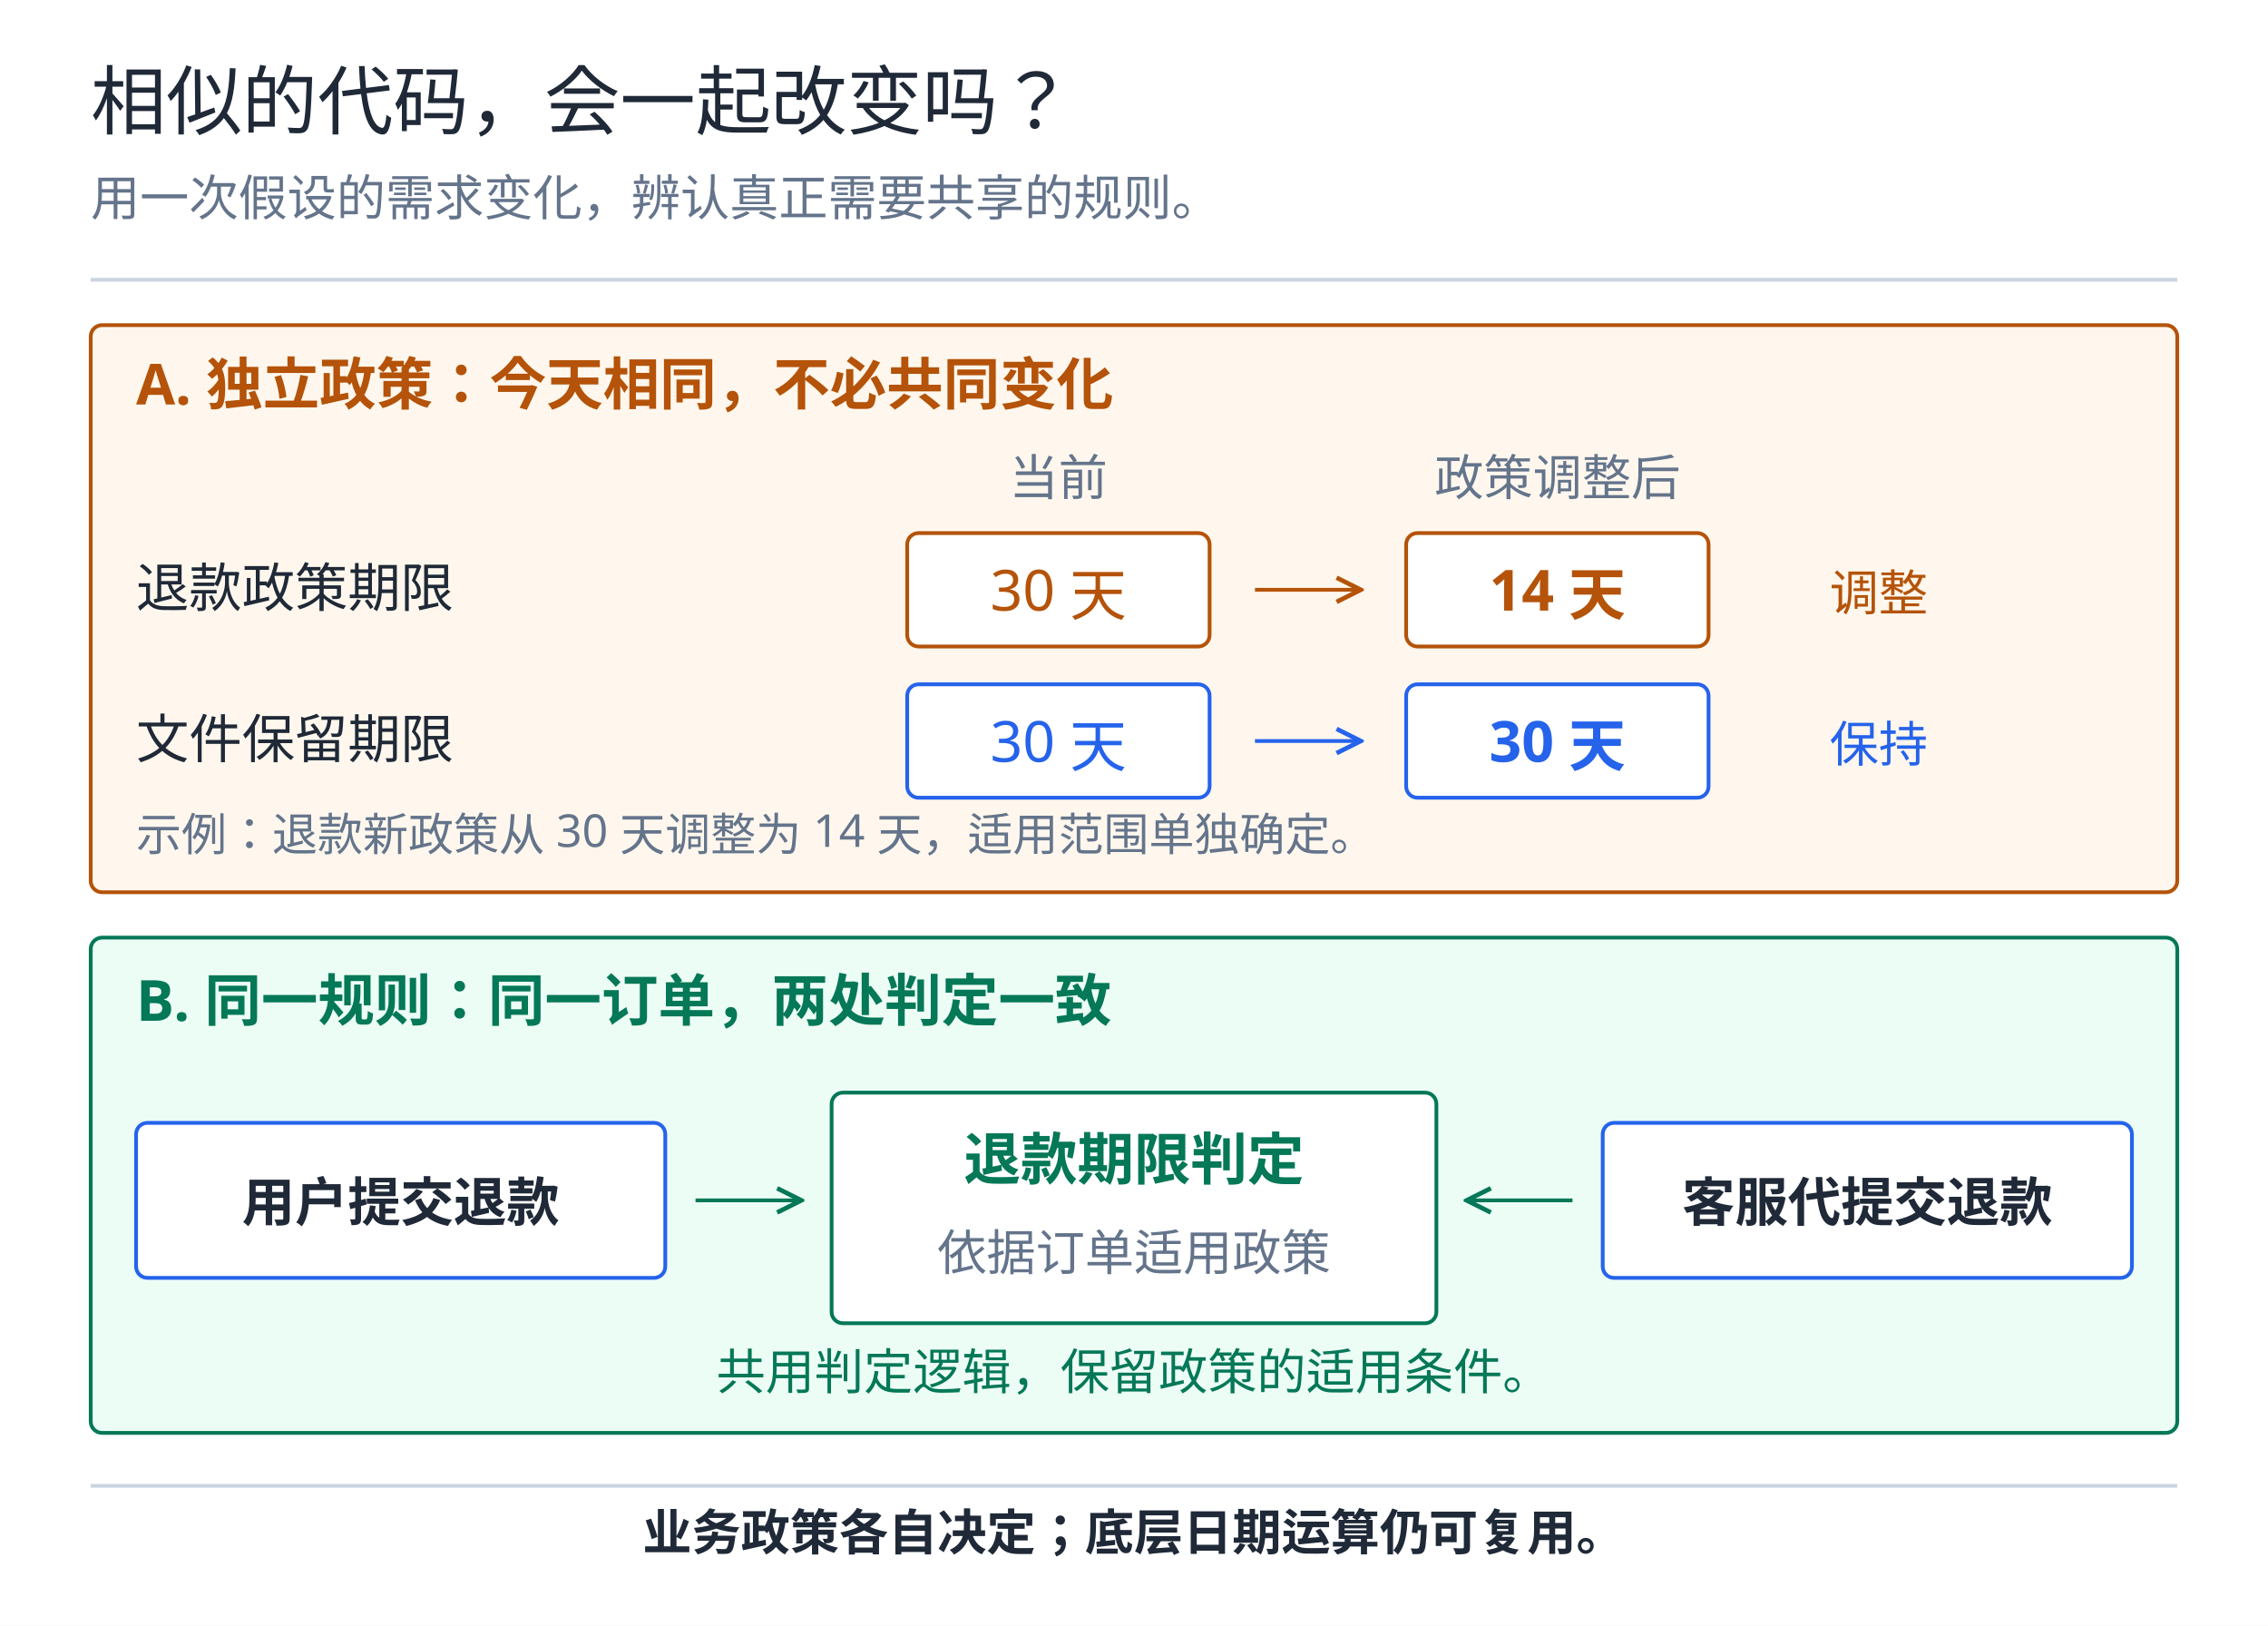
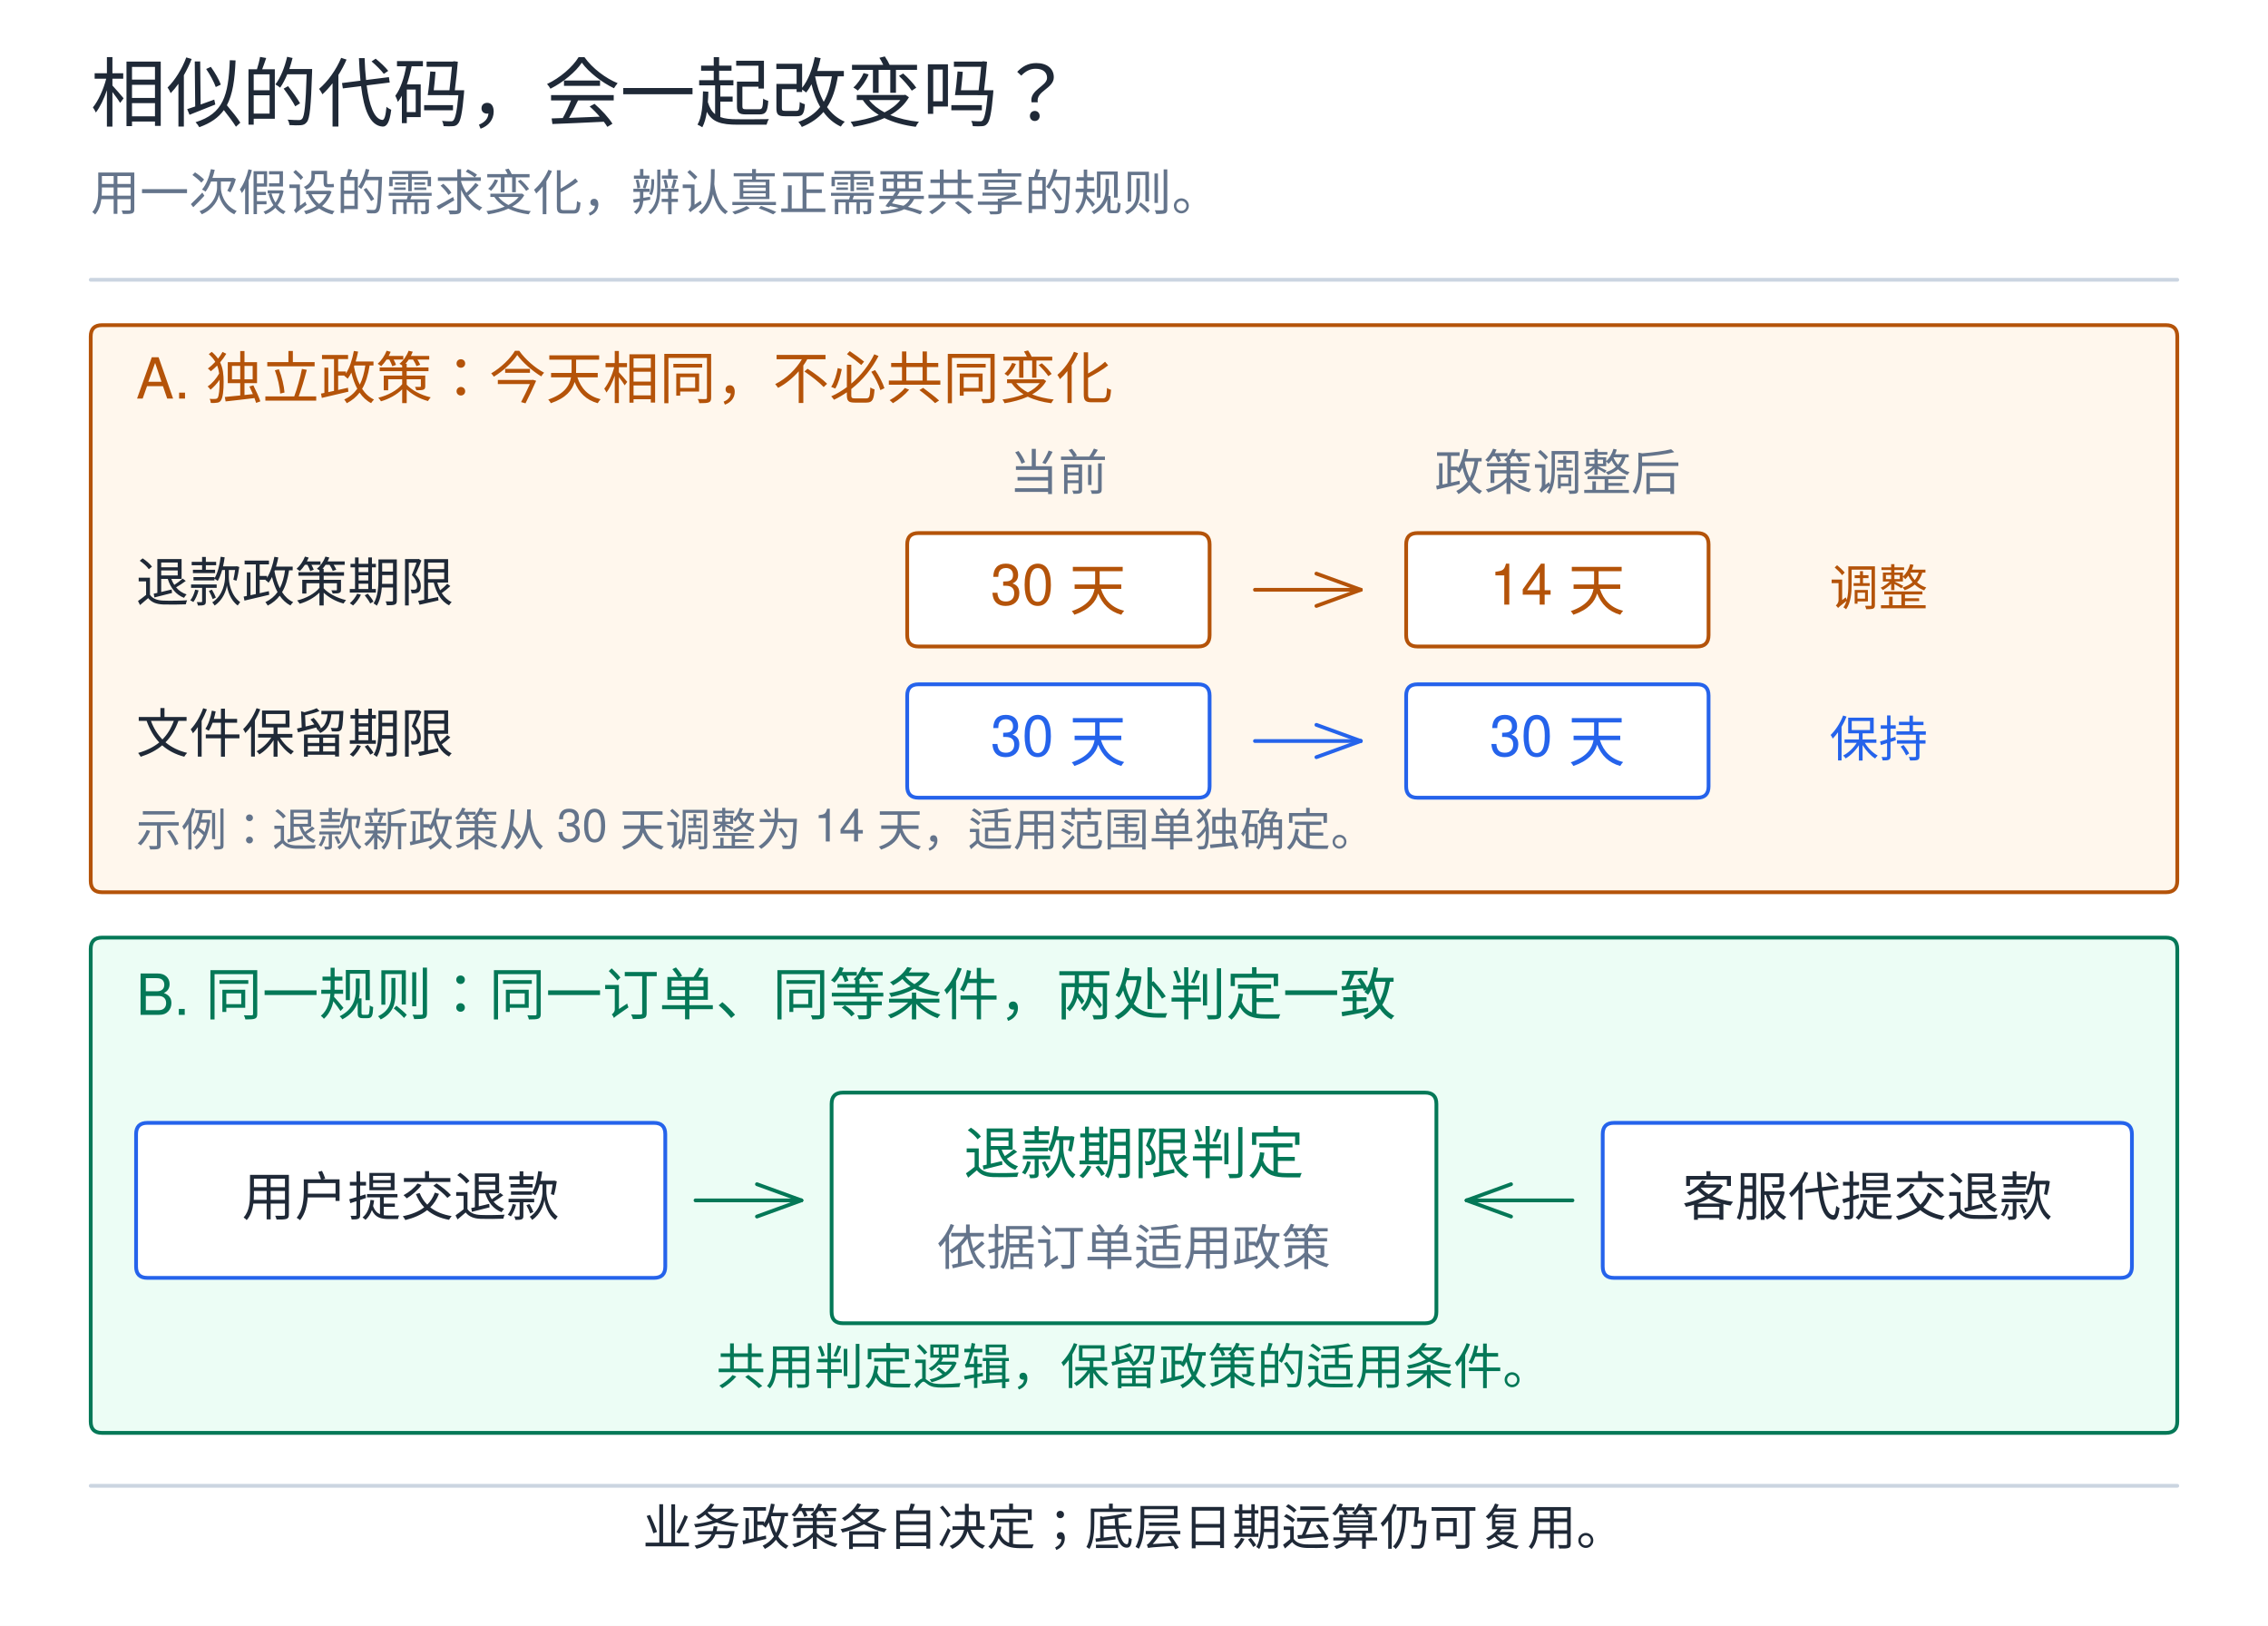
- <svg xmlns="http://www.w3.org/2000/svg" width="1200" height="860" viewBox="0 0 1200 860" role="img" aria-labelledby="title desc">
+ <svg xmlns="http://www.w3.org/2000/svg" version="1.1" viewBox="0 0 1200 860" width="1200" height="860" role="img" aria-labelledby="title desc">
  <defs>
-     <marker id="arrow-2563eb" viewBox="0 0 10 10" refX="9" refY="5" markerWidth="8" markerHeight="8" orient="auto">
-       <path d="M1 1L9 5L1 9" fill="none" stroke="#2563eb" stroke-width="1.5" />
-     </marker>
-     <marker id="arrow-047857" viewBox="0 0 10 10" refX="9" refY="5" markerWidth="8" markerHeight="8" orient="auto">
-       <path d="M1 1L9 5L1 9" fill="none" stroke="#047857" stroke-width="1.5" />
-     </marker>
-     <marker id="arrow-b45309" viewBox="0 0 10 10" refX="9" refY="5" markerWidth="8" markerHeight="8" orient="auto">
-       <path d="M1 1L9 5L1 9" fill="none" stroke="#b45309" stroke-width="1.5" />
-     </marker>
-     <marker id="arrow-94a3b8" viewBox="0 0 10 10" refX="9" refY="5" markerWidth="8" markerHeight="8" orient="auto">
-       <path d="M1 1L9 5L1 9" fill="none" stroke="#94a3b8" stroke-width="1.5" />
-     </marker>
+     <style class="style-fonts">
+       </style>
  </defs>
-   <g font-family="'PingFang SC', 'Microsoft YaHei', sans-serif">
-     <rect x="0" y="0" width="1200" height="860" rx="0" fill="#ffffff" stroke="transparent" stroke-width="2" />
-     <text x="48" y="68" font-size="40" fill="#1f2937" text-anchor="start" font-weight="400">相似的代码，会一起改变吗？</text>
-     <text x="48" y="114" font-size="26" fill="#64748b" text-anchor="start" font-weight="400">用一次假设的需求变化，辨认真正需要共享的规则。</text>
-     <path d="M48 148L1152 148" fill="none" stroke="#cbd5e1" stroke-width="2" />
-     <rect x="48" y="172" width="1104" height="300" rx="6" fill="#fff7ed" stroke="#b45309" stroke-width="2" />
-     <text x="72" y="214" font-size="30" fill="#b45309" text-anchor="start" font-weight="600">A. 独立政策：今天相同，不必共同变化</text>
-     <text x="560" y="262" font-size="26" fill="#64748b" text-anchor="middle" font-weight="400">当前</text>
-     <text x="824" y="262" font-size="26" fill="#64748b" text-anchor="middle" font-weight="400">政策调整后</text>
-     <text x="72" y="321" font-size="28" fill="#1f2937" text-anchor="start" font-weight="400">退款政策期限</text>
-     <rect x="480" y="282" width="160" height="60" rx="6" fill="#fff" stroke="#b45309" stroke-width="2" />
-     <text x="560" y="323" font-size="30" fill="#b45309" text-anchor="middle" font-weight="400">30 天</text>
-     <rect x="744" y="282" width="160" height="60" rx="6" fill="#fff" stroke="#b45309" stroke-width="2" />
-     <text x="824" y="323" font-size="30" fill="#b45309" text-anchor="middle" font-weight="600">14 天</text>
-     <path d="M664 312L720 312" fill="none" stroke="#b45309" stroke-width="2" marker-end="url(#arrow-b45309)" />
-     <text x="968" y="323" font-size="26" fill="#b45309" text-anchor="start" font-weight="400">调整</text>
-     <text x="72" y="401" font-size="28" fill="#1f2937" text-anchor="start" font-weight="400">文件保留期限</text>
-     <rect x="480" y="362" width="160" height="60" rx="6" fill="#fff" stroke="#2563eb" stroke-width="2" />
-     <text x="560" y="403" font-size="30" fill="#2563eb" text-anchor="middle" font-weight="400">30 天</text>
-     <rect x="744" y="362" width="160" height="60" rx="6" fill="#fff" stroke="#2563eb" stroke-width="2" />
-     <text x="824" y="403" font-size="30" fill="#2563eb" text-anchor="middle" font-weight="600">30 天</text>
-     <path d="M664 392L720 392" fill="none" stroke="#2563eb" stroke-width="2" marker-end="url(#arrow-2563eb)" />
-     <text x="968" y="403" font-size="26" fill="#2563eb" text-anchor="start" font-weight="400">保持</text>
-     <text x="72" y="450" font-size="24" fill="#64748b" text-anchor="start" font-weight="400">示例：退款新政策从 30 天调整为 14 天，适用范围单独确定。</text>
-     <rect x="48" y="496" width="1104" height="262" rx="6" fill="#ecfdf5" stroke="#047857" stroke-width="2" />
-     <text x="72" y="540" font-size="30" fill="#047857" text-anchor="start" font-weight="600">B. 同一规则：同一订单，两处判定一致</text>
-     <rect x="72" y="594" width="280" height="82" rx="6" fill="#fff" stroke="#2563eb" stroke-width="2" />
-     <text x="212" y="646" font-size="28" fill="#1f2937" text-anchor="middle" font-weight="600">用户提交退款</text>
-     <rect x="848" y="594" width="280" height="82" rx="6" fill="#fff" stroke="#2563eb" stroke-width="2" />
-     <text x="988" y="646" font-size="28" fill="#1f2937" text-anchor="middle" font-weight="600">客服代提交退款</text>
-     <rect x="440" y="578" width="320" height="122" rx="6" fill="#fff" stroke="#047857" stroke-width="2" />
-     <text x="600" y="624" font-size="30" fill="#047857" text-anchor="middle" font-weight="600">退款期限判定</text>
-     <text x="600" y="672" font-size="26" fill="#64748b" text-anchor="middle" font-weight="400">依据订单适用政策</text>
-     <path d="M368 635L424 635" fill="none" stroke="#047857" stroke-width="2" marker-end="url(#arrow-047857)" />
-     <path d="M832 635L776 635" fill="none" stroke="#047857" stroke-width="2" marker-end="url(#arrow-047857)" />
-     <text x="600" y="735" font-size="26" fill="#047857" text-anchor="middle" font-weight="400">共用判定逻辑，保留政策的适用条件。</text>
-     <path d="M48 786L1152 786" fill="none" stroke="#cbd5e1" stroke-width="2" />
-     <text x="600" y="820" font-size="26" fill="#1f2937" text-anchor="middle" font-weight="600">业务政策各自决定；底层日期运算仍可复用。</text>
+   <rect x="0" y="0" width="1200" height="860" fill="#ffffff" />
+   <g stroke-linecap="round" transform="translate(0 0) rotate(0 600 430)">
+     <path d="M0 0 L1200 0 L1200 860 L0 860" stroke="none" stroke-width="0" fill="#ffffff" />
+     <path d="M0 0 C331.72 0, 663.43 0, 1200 0 M0 0 C440.24 0, 880.48 0, 1200 0 M1200 0 C1200 261.16, 1200 522.32, 1200 860 M1200 0 C1200 311.55, 1200 623.1, 1200 860 M1200 860 C862.89 860, 525.77 860, 0 860 M1200 860 C842.48 860, 484.96 860, 0 860 M0 860 C0 661.06, 0 462.12, 0 0 M0 860 C0 674.57, 0 489.13, 0 0" stroke="transparent" stroke-width="2" fill="none" />
+   </g>
+   <g transform="translate(48 28) rotate(0 552 25)">
+     <text x="0" y="35.801" font-family="Helvetica, Segoe UI Emoji" font-size="40px" fill="#1f2937" text-anchor="start" style="white-space: pre;" direction="ltr" dominant-baseline="alphabetic">相似的代码，会一起改变吗？</text>
+   </g>
+   <g transform="translate(48 88) rotate(0 552 16.25)">
+     <text x="0" y="23.271" font-family="Helvetica, Segoe UI Emoji" font-size="26px" fill="#64748b" text-anchor="start" style="white-space: pre;" direction="ltr" dominant-baseline="alphabetic">用一次假设的需求变化，辨认真正需要共享的规则。</text>
+   </g>
+   <g stroke-linecap="round">
+     <g transform="translate(48 148) rotate(0 552 0)">
+       <path d="M0 0 C305.19 0, 610.39 0, 1104 0 M0 0 C422.66 0, 845.33 0, 1104 0" stroke="#cbd5e1" stroke-width="2" fill="none" />
+     </g>
+   </g>
+   <mask />
+   <g stroke-linecap="round" transform="translate(48 172) rotate(0 552 150)">
+     <path d="M6 0 C263.9 0, 521.79 0, 1098 0 C1102 0, 1104 2, 1104 6 C1104 85.59, 1104 165.18, 1104 294 C1104 298, 1102 300, 1098 300 C824.2 300, 550.4 300, 6 300 C2 300, 0 298, 0 294 C0 205.97, 0 117.94, 0 6 C0 2, 2 0, 6 0" stroke="none" stroke-width="0" fill="#fff7ed" />
+     <path d="M6 0 C307.88 0, 609.76 0, 1098 0 M6 0 C284.29 0, 562.57 0, 1098 0 M1098 0 C1102 0, 1104 2, 1104 6 M1098 0 C1102 0, 1104 2, 1104 6 M1104 6 C1104 71.3, 1104 136.59, 1104 294 M1104 6 C1104 69.98, 1104 133.95, 1104 294 M1104 294 C1104 298, 1102 300, 1098 300 M1104 294 C1104 298, 1102 300, 1098 300 M1098 300 C758.97 300, 419.95 300, 6 300 M1098 300 C852.61 300, 607.21 300, 6 300 M6 300 C2 300, 0 298, 0 294 M6 300 C2 300, 0 298, 0 294 M0 294 C0 180.98, 0 67.95, 0 6 M0 294 C0 217.55, 0 141.1, 0 6 M0 6 C0 2, 2 0, 6 0 M0 6 C0 2, 2 0, 6 0" stroke="#b45309" stroke-width="2" fill="none" />
+   </g>
+   <g transform="translate(72 184) rotate(0 528 18.75)">
+     <text x="0" y="26.851" font-family="Helvetica, Segoe UI Emoji" font-size="30px" fill="#b45309" text-anchor="start" style="white-space: pre;" direction="ltr" dominant-baseline="alphabetic">A. 独立政策：今天相同，不必共同变化</text>
+   </g>
+   <g transform="translate(480 236) rotate(0 80 16.25)">
+     <text x="80" y="23.271" font-family="Helvetica, Segoe UI Emoji" font-size="26px" fill="#64748b" text-anchor="middle" style="white-space: pre;" direction="ltr" dominant-baseline="alphabetic">当前</text>
+   </g>
+   <g transform="translate(714 236) rotate(0 110 16.25)">
+     <text x="110" y="23.271" font-family="Helvetica, Segoe UI Emoji" font-size="26px" fill="#64748b" text-anchor="middle" style="white-space: pre;" direction="ltr" dominant-baseline="alphabetic">政策调整后</text>
+   </g>
+   <g transform="translate(72 293) rotate(0 180 17.5)">
+     <text x="0" y="25.061" font-family="Helvetica, Segoe UI Emoji" font-size="28px" fill="#1f2937" text-anchor="start" style="white-space: pre;" direction="ltr" dominant-baseline="alphabetic">退款政策期限</text>
+   </g>
+   <g stroke-linecap="round" transform="translate(480 282) rotate(0 80 30)">
+     <path d="M6 0 C55.74 0, 105.48 0, 154 0 C158 0, 160 2, 160 6 C160 20.55, 160 35.1, 160 54 C160 58, 158 60, 154 60 C105.48 60, 56.96 60, 6 60 C2 60, 0 58, 0 54 C0 38.55, 0 23.1, 0 6 C0 2, 2 0, 6 0" stroke="none" stroke-width="0" fill="#fff" />
+     <path d="M6 0 C46.92 0, 87.84 0, 154 0 M6 0 C37.79 0, 69.58 0, 154 0 M154 0 C158 0, 160 2, 160 6 M154 0 C158 0, 160 2, 160 6 M160 6 C160 21.08, 160 36.17, 160 54 M160 6 C160 23.75, 160 41.5, 160 54 M160 54 C160 58, 158 60, 154 60 M160 54 C160 58, 158 60, 154 60 M154 60 C96.45 60, 38.91 60, 6 60 M154 60 C109.03 60, 64.07 60, 6 60 M6 60 C2 60, 0 58, 0 54 M6 60 C2 60, 0 58, 0 54 M0 54 C0 43.13, 0 32.26, 0 6 M0 54 C0 42.12, 0 30.24, 0 6 M0 6 C0 2, 2 0, 6 0 M0 6 C0 2, 2 0, 6 0" stroke="#b45309" stroke-width="2" fill="none" />
+   </g>
+   <g transform="translate(492 293) rotate(0 68 18.75)">
+     <text x="68" y="26.851" font-family="Helvetica, Segoe UI Emoji" font-size="30px" fill="#b45309" text-anchor="middle" style="white-space: pre;" direction="ltr" dominant-baseline="alphabetic">30 天</text>
+   </g>
+   <g stroke-linecap="round" transform="translate(744 282) rotate(0 80 30)">
+     <path d="M6 0 C61.66 0, 117.31 0, 154 0 C158 0, 160 2, 160 6 C160 22.98, 160 39.97, 160 54 C160 58, 158 60, 154 60 C94.99 60, 35.99 60, 6 60 C2 60, 0 58, 0 54 C0 44, 0 34, 0 6 C0 2, 2 0, 6 0" stroke="none" stroke-width="0" fill="#fff" />
+     <path d="M6 0 C46.92 0, 87.84 0, 154 0 M6 0 C59.1 0, 112.2 0, 154 0 M154 0 C158 0, 160 2, 160 6 M154 0 C158 0, 160 2, 160 6 M160 6 C160 22.76, 160 39.53, 160 54 M160 6 C160 22.74, 160 39.48, 160 54 M160 54 C160 58, 158 60, 154 60 M160 54 C160 58, 158 60, 154 60 M154 60 C121.41 60, 88.83 60, 6 60 M154 60 C104.35 60, 54.7 60, 6 60 M6 60 C2 60, 0 58, 0 54 M6 60 C2 60, 0 58, 0 54 M0 54 C0 44.39, 0 34.79, 0 6 M0 54 C0 44.38, 0 34.77, 0 6 M0 6 C0 2, 2 0, 6 0 M0 6 C0 2, 2 0, 6 0" stroke="#b45309" stroke-width="2" fill="none" />
+   </g>
+   <g transform="translate(756 293) rotate(0 68 18.75)">
+     <text x="68" y="26.851" font-family="Helvetica, Segoe UI Emoji" font-size="30px" fill="#b45309" text-anchor="middle" style="white-space: pre;" direction="ltr" dominant-baseline="alphabetic">14 天</text>
+   </g>
+   <g stroke-linecap="round">
+     <g transform="translate(664 312) rotate(0 28 0)">
+       <path d="M0 0 C15.48 0, 30.97 0, 56 0 M0 0 C16.96 0, 33.91 0, 56 0" stroke="#b45309" stroke-width="2" fill="none" />
+     </g>
+     <g transform="translate(664 312) rotate(0 28 0)">
+       <path d="M32.51 8.55 C39 6.19, 45.5 3.82, 56 0 M32.51 8.55 C39.62 5.96, 46.73 3.37, 56 0" stroke="#b45309" stroke-width="2" fill="none" />
+     </g>
+     <g transform="translate(664 312) rotate(0 28 0)">
+       <path d="M32.51 -8.55 C39 -6.19, 45.5 -3.82, 56 0 M32.51 -8.55 C39.62 -5.96, 46.73 -3.37, 56 0" stroke="#b45309" stroke-width="2" fill="none" />
+     </g>
+   </g>
+   <mask />
+   <g transform="translate(968 297) rotate(0 70 16.25)">
+     <text x="0" y="23.271" font-family="Helvetica, Segoe UI Emoji" font-size="26px" fill="#b45309" text-anchor="start" style="white-space: pre;" direction="ltr" dominant-baseline="alphabetic">调整</text>
+   </g>
+   <g transform="translate(72 373) rotate(0 180 17.5)">
+     <text x="0" y="25.061" font-family="Helvetica, Segoe UI Emoji" font-size="28px" fill="#1f2937" text-anchor="start" style="white-space: pre;" direction="ltr" dominant-baseline="alphabetic">文件保留期限</text>
+   </g>
+   <g stroke-linecap="round" transform="translate(480 362) rotate(0 80 30)">
+     <path d="M6 0 C46.85 0, 87.69 0, 154 0 C158 0, 160 2, 160 6 C160 24.27, 160 42.54, 160 54 C160 58, 158 60, 154 60 C113.18 60, 72.36 60, 6 60 C2 60, 0 58, 0 54 C0 43.22, 0 32.44, 0 6 C0 2, 2 0, 6 0" stroke="none" stroke-width="0" fill="#fff" />
+     <path d="M6 0 C46.92 0, 87.84 0, 154 0 M6 0 C53.18 0, 100.35 0, 154 0 M154 0 C158 0, 160 2, 160 6 M154 0 C158 0, 160 2, 160 6 M160 6 C160 17.36, 160 28.73, 160 54 M160 6 C160 20.23, 160 34.45, 160 54 M160 54 C160 58, 158 60, 154 60 M160 54 C160 58, 158 60, 154 60 M154 60 C109.82 60, 65.63 60, 6 60 M154 60 C122.24 60, 90.49 60, 6 60 M6 60 C2 60, 0 58, 0 54 M6 60 C2 60, 0 58, 0 54 M0 54 C0 42.76, 0 31.52, 0 6 M0 54 C0 35.64, 0 17.29, 0 6 M0 6 C0 2, 2 0, 6 0 M0 6 C0 2, 2 0, 6 0" stroke="#2563eb" stroke-width="2" fill="none" />
+   </g>
+   <g transform="translate(492 373) rotate(0 68 18.75)">
+     <text x="68" y="26.851" font-family="Helvetica, Segoe UI Emoji" font-size="30px" fill="#2563eb" text-anchor="middle" style="white-space: pre;" direction="ltr" dominant-baseline="alphabetic">30 天</text>
+   </g>
+   <g stroke-linecap="round" transform="translate(744 362) rotate(0 80 30)">
+     <path d="M6 0 C52.76 0, 99.52 0, 154 0 C158 0, 160 2, 160 6 C160 17.1, 160 28.21, 160 54 C160 58, 158 60, 154 60 C102.7 60, 51.39 60, 6 60 C2 60, 0 58, 0 54 C0 39.07, 0 24.14, 0 6 C0 2, 2 0, 6 0" stroke="none" stroke-width="0" fill="#fff" />
+     <path d="M6 0 C46.92 0, 87.85 0, 154 0 M6 0 C44.89 0, 83.78 0, 154 0 M154 0 C158 0, 160 2, 160 6 M154 0 C158 0, 160 2, 160 6 M160 6 C160 19.04, 160 32.09, 160 54 M160 6 C160 19.22, 160 32.44, 160 54 M160 54 C160 58, 158 60, 154 60 M160 54 C160 58, 158 60, 154 60 M154 60 C105.18 60, 56.36 60, 6 60 M154 60 C117.56 60, 81.12 60, 6 60 M6 60 C2 60, 0 58, 0 54 M6 60 C2 60, 0 58, 0 54 M0 54 C0 44.03, 0 34.05, 0 6 M0 54 C0 37.91, 0 21.81, 0 6 M0 6 C0 2, 2 0, 6 0 M0 6 C0 2, 2 0, 6 0" stroke="#2563eb" stroke-width="2" fill="none" />
+   </g>
+   <g transform="translate(756 373) rotate(0 68 18.75)">
+     <text x="68" y="26.851" font-family="Helvetica, Segoe UI Emoji" font-size="30px" fill="#2563eb" text-anchor="middle" style="white-space: pre;" direction="ltr" dominant-baseline="alphabetic">30 天</text>
+   </g>
+   <g stroke-linecap="round">
+     <g transform="translate(664 392) rotate(0 28 0)">
+       <path d="M0 0 C15.49 0, 30.97 0, 56 0 M0 0 C11.58 0, 23.16 0, 56 0" stroke="#2563eb" stroke-width="2" fill="none" />
+     </g>
+     <g transform="translate(664 392) rotate(0 28 0)">
+       <path d="M32.51 8.55 C39 6.19, 45.5 3.82, 56 0 M32.51 8.55 C37.36 6.78, 42.22 5.02, 56 0" stroke="#2563eb" stroke-width="2" fill="none" />
+     </g>
+     <g transform="translate(664 392) rotate(0 28 0)">
+       <path d="M32.51 -8.55 C39 -6.19, 45.5 -3.82, 56 0 M32.51 -8.55 C37.36 -6.78, 42.22 -5.02, 56 0" stroke="#2563eb" stroke-width="2" fill="none" />
+     </g>
+   </g>
+   <mask />
+   <g transform="translate(968 377) rotate(0 70 16.25)">
+     <text x="0" y="23.271" font-family="Helvetica, Segoe UI Emoji" font-size="26px" fill="#2563eb" text-anchor="start" style="white-space: pre;" direction="ltr" dominant-baseline="alphabetic">保持</text>
+   </g>
+   <g transform="translate(72 426) rotate(0 528 15)">
+     <text x="0" y="21.48" font-family="Helvetica, Segoe UI Emoji" font-size="24px" fill="#64748b" text-anchor="start" style="white-space: pre;" direction="ltr" dominant-baseline="alphabetic">示例：退款新政策从 30 天调整为 14 天，适用范围单独确定。</text>
+   </g>
+   <g stroke-linecap="round" transform="translate(48 496) rotate(0 552 131)">
+     <path d="M6 0 C241.74 0, 477.47 0, 1098 0 C1102 0, 1104 2, 1104 6 C1104 70.53, 1104 135.06, 1104 256 C1104 260, 1102 262, 1098 262 C853.66 262, 609.33 262, 6 262 C2 262, 0 260, 0 256 C0 174.19, 0 92.39, 0 6 C0 2, 2 0, 6 0" stroke="none" stroke-width="0" fill="#ecfdf5" />
+     <path d="M6 0 C307.97 0, 609.95 0, 1098 0 M6 0 C249.21 0, 492.43 0, 1098 0 M1098 0 C1102 0, 1104 2, 1104 6 M1098 0 C1102 0, 1104 2, 1104 6 M1104 6 C1104 95.82, 1104 185.63, 1104 256 M1104 6 C1104 61.76, 1104 117.53, 1104 256 M1104 256 C1104 260, 1102 262, 1098 262 M1104 256 C1104 260, 1102 262, 1098 262 M1098 262 C870.6 262, 643.2 262, 6 262 M1098 262 C742.77 262, 387.53 262, 6 262 M6 262 C2 262, 0 260, 0 256 M6 262 C2 262, 0 260, 0 256 M0 256 C0 195.54, 0 135.09, 0 6 M0 256 C0 176.66, 0 97.32, 0 6 M0 6 C0 2, 2 0, 6 0 M0 6 C0 2, 2 0, 6 0" stroke="#047857" stroke-width="2" fill="none" />
+   </g>
+   <g transform="translate(72 510) rotate(0 528 18.75)">
+     <text x="0" y="26.851" font-family="Helvetica, Segoe UI Emoji" font-size="30px" fill="#047857" text-anchor="start" style="white-space: pre;" direction="ltr" dominant-baseline="alphabetic">B. 同一规则：同一订单、同等条件，两处判定一致</text>
+   </g>
+   <g stroke-linecap="round" transform="translate(72 594) rotate(0 140 41)">
+     <path d="M6 0 C74.57 0, 143.13 0, 274 0 C278 0, 280 2, 280 6 C280 27.62, 280 49.24, 280 76 C280 80, 278 82, 274 82 C195.05 82, 116.1 82, 6 82 C2 82, 0 80, 0 76 C0 61.04, 0 46.08, 0 6 C0 2, 2 0, 6 0" stroke="none" stroke-width="0" fill="#fff" />
+     <path d="M6 0 C80.11 0, 154.23 0, 274 0 M6 0 C104.28 0, 202.56 0, 274 0 M274 0 C278 0, 280 2, 280 6 M274 0 C278 0, 280 2, 280 6 M280 6 C280 33.6, 280 61.2, 280 76 M280 6 C280 20.15, 280 34.29, 280 76 M280 76 C280 80, 278 82, 274 82 M280 76 C280 80, 278 82, 274 82 M274 82 C209.79 82, 145.58 82, 6 82 M274 82 C178.34 82, 82.68 82, 6 82 M6 82 C2 82, 0 80, 0 76 M6 82 C2 82, 0 80, 0 76 M0 76 C0 60.92, 0 45.84, 0 6 M0 76 C0 57.09, 0 38.17, 0 6 M0 6 C0 2, 2 0, 6 0 M0 6 C0 2, 2 0, 6 0" stroke="#2563eb" stroke-width="2" fill="none" />
+   </g>
+   <g transform="translate(88 618) rotate(0 124 17.5)">
+     <text x="124" y="25.061" font-family="Helvetica, Segoe UI Emoji" font-size="28px" fill="#1f2937" text-anchor="middle" style="white-space: pre;" direction="ltr" dominant-baseline="alphabetic">用户提交退款</text>
+   </g>
+   <g stroke-linecap="round" transform="translate(848 594) rotate(0 140 41)">
+     <path d="M6 0 C85.28 0, 164.56 0, 274 0 C278 0, 280 2, 280 6 C280 31.17, 280 56.34, 280 76 C280 80, 278 82, 274 82 C176.06 82, 78.12 82, 6 82 C2 82, 0 80, 0 76 C0 54.99, 0 33.97, 0 6 C0 2, 2 0, 6 0" stroke="none" stroke-width="0" fill="#fff" />
+     <path d="M6 0 C80.12 0, 154.23 0, 274 0 M6 0 C89.27 0, 172.53 0, 274 0 M274 0 C278 0, 280 2, 280 6 M274 0 C278 0, 280 2, 280 6 M280 6 C280 22.05, 280 38.1, 280 76 M280 6 C280 32.68, 280 59.36, 280 76 M280 76 C280 80, 278 82, 274 82 M280 76 C280 80, 278 82, 274 82 M274 82 C201.39 82, 128.78 82, 6 82 M274 82 C169.86 82, 65.72 82, 6 82 M6 82 C2 82, 0 80, 0 76 M6 82 C2 82, 0 80, 0 76 M0 76 C0 48.77, 0 21.53, 0 6 M0 76 C0 60.39, 0 44.78, 0 6 M0 6 C0 2, 2 0, 6 0 M0 6 C0 2, 2 0, 6 0" stroke="#2563eb" stroke-width="2" fill="none" />
+   </g>
+   <g transform="translate(864 618) rotate(0 124 17.5)">
+     <text x="124" y="25.061" font-family="Helvetica, Segoe UI Emoji" font-size="28px" fill="#1f2937" text-anchor="middle" style="white-space: pre;" direction="ltr" dominant-baseline="alphabetic">客服代提交退款</text>
+   </g>
+   <g stroke-linecap="round" transform="translate(440 578) rotate(0 160 61)">
+     <path d="M6 0 C109.42 0, 212.84 0, 314 0 C318 0, 320 2, 320 6 C320 29.13, 320 52.26, 320 116 C320 120, 318 122, 314 122 C241.22 122, 168.45 122, 6 122 C2 122, 0 120, 0 116 C0 73.47, 0 30.93, 0 6 C0 2, 2 0, 6 0" stroke="none" stroke-width="0" fill="#fff" />
+     <path d="M6 0 C91.18 0, 176.36 0, 314 0 M6 0 C84.44 0, 162.89 0, 314 0 M314 0 C318 0, 320 2, 320 6 M314 0 C318 0, 320 2, 320 6 M320 6 C320 35.07, 320 64.14, 320 116 M320 6 C320 45.62, 320 85.24, 320 116 M320 116 C320 120, 318 122, 314 122 M320 116 C320 120, 318 122, 314 122 M314 122 C220.9 122, 127.8 122, 6 122 M314 122 C246.17 122, 178.34 122, 6 122 M6 122 C2 122, 0 120, 0 116 M6 122 C2 122, 0 120, 0 116 M0 116 C0 76.11, 0 36.21, 0 6 M0 116 C0 74.66, 0 33.31, 0 6 M0 6 C0 2, 2 0, 6 0 M0 6 C0 2, 2 0, 6 0" stroke="#047857" stroke-width="2" fill="none" />
+   </g>
+   <g transform="translate(456 594) rotate(0 144 18.75)">
+     <text x="144" y="26.851" font-family="Helvetica, Segoe UI Emoji" font-size="30px" fill="#047857" text-anchor="middle" style="white-space: pre;" direction="ltr" dominant-baseline="alphabetic">退款期限判定</text>
+   </g>
+   <g transform="translate(456 646) rotate(0 144 16.25)">
+     <text x="144" y="23.271" font-family="Helvetica, Segoe UI Emoji" font-size="26px" fill="#64748b" text-anchor="middle" style="white-space: pre;" direction="ltr" dominant-baseline="alphabetic">依据订单适用政策</text>
+   </g>
+   <g stroke-linecap="round">
+     <g transform="translate(368 635) rotate(0 28 0)">
+       <path d="M0 0 C15.49 0, 30.98 0, 56 0 M0 0 C15.16 0, 30.31 0, 56 0" stroke="#047857" stroke-width="2" fill="none" />
+     </g>
+     <g transform="translate(368 635) rotate(0 28 0)">
+       <path d="M32.51 8.55 C39.01 6.19, 45.5 3.82, 56 0 M32.51 8.55 C38.87 6.24, 45.22 3.92, 56 0" stroke="#047857" stroke-width="2" fill="none" />
+     </g>
+     <g transform="translate(368 635) rotate(0 28 0)">
+       <path d="M32.51 -8.55 C39.01 -6.19, 45.5 -3.82, 56 0 M32.51 -8.55 C38.87 -6.24, 45.22 -3.92, 56 0" stroke="#047857" stroke-width="2" fill="none" />
+     </g>
+   </g>
+   <mask />
+   <g stroke-linecap="round">
+     <g transform="translate(832 635) rotate(0 -28 0)">
+       <path d="M0 0 C-15.49 0, -30.98 0, -56 0 M0 0 C-19.19 0, -38.38 0, -56 0" stroke="#047857" stroke-width="2" fill="none" />
+     </g>
+     <g transform="translate(832 635) rotate(0 -28 0)">
+       <path d="M-32.51 -8.55 C-39.01 -6.19, -45.5 -3.82, -56 0 M-32.51 -8.55 C-40.56 -5.62, -48.61 -2.69, -56 0" stroke="#047857" stroke-width="2" fill="none" />
+     </g>
+     <g transform="translate(832 635) rotate(0 -28 0)">
+       <path d="M-32.51 8.55 C-39.01 6.19, -45.5 3.82, -56 0 M-32.51 8.55 C-40.56 5.62, -48.61 2.69, -56 0" stroke="#047857" stroke-width="2" fill="none" />
+     </g>
+   </g>
+   <mask />
+   <g transform="translate(72 709) rotate(0 528 16.25)">
+     <text x="528" y="23.271" font-family="Helvetica, Segoe UI Emoji" font-size="26px" fill="#047857" text-anchor="middle" style="white-space: pre;" direction="ltr" dominant-baseline="alphabetic">共用判定逻辑，保留政策的适用条件。</text>
+   </g>
+   <g stroke-linecap="round">
+     <g transform="translate(48 786) rotate(0 552 0)">
+       <path d="M0 0 C305.35 0, 610.7 0, 1104 0 M0 0 C316.46 0, 632.92 0, 1104 0" stroke="#cbd5e1" stroke-width="2" fill="none" />
+     </g>
+   </g>
+   <mask />
+   <g transform="translate(48 794) rotate(0 552 16.25)">
+     <text x="552" y="23.271" font-family="Helvetica, Segoe UI Emoji" font-size="26px" fill="#1f2937" text-anchor="middle" style="white-space: pre;" direction="ltr" dominant-baseline="alphabetic">业务政策各自决定；底层日期运算仍可复用。</text>
  </g>
</svg>
